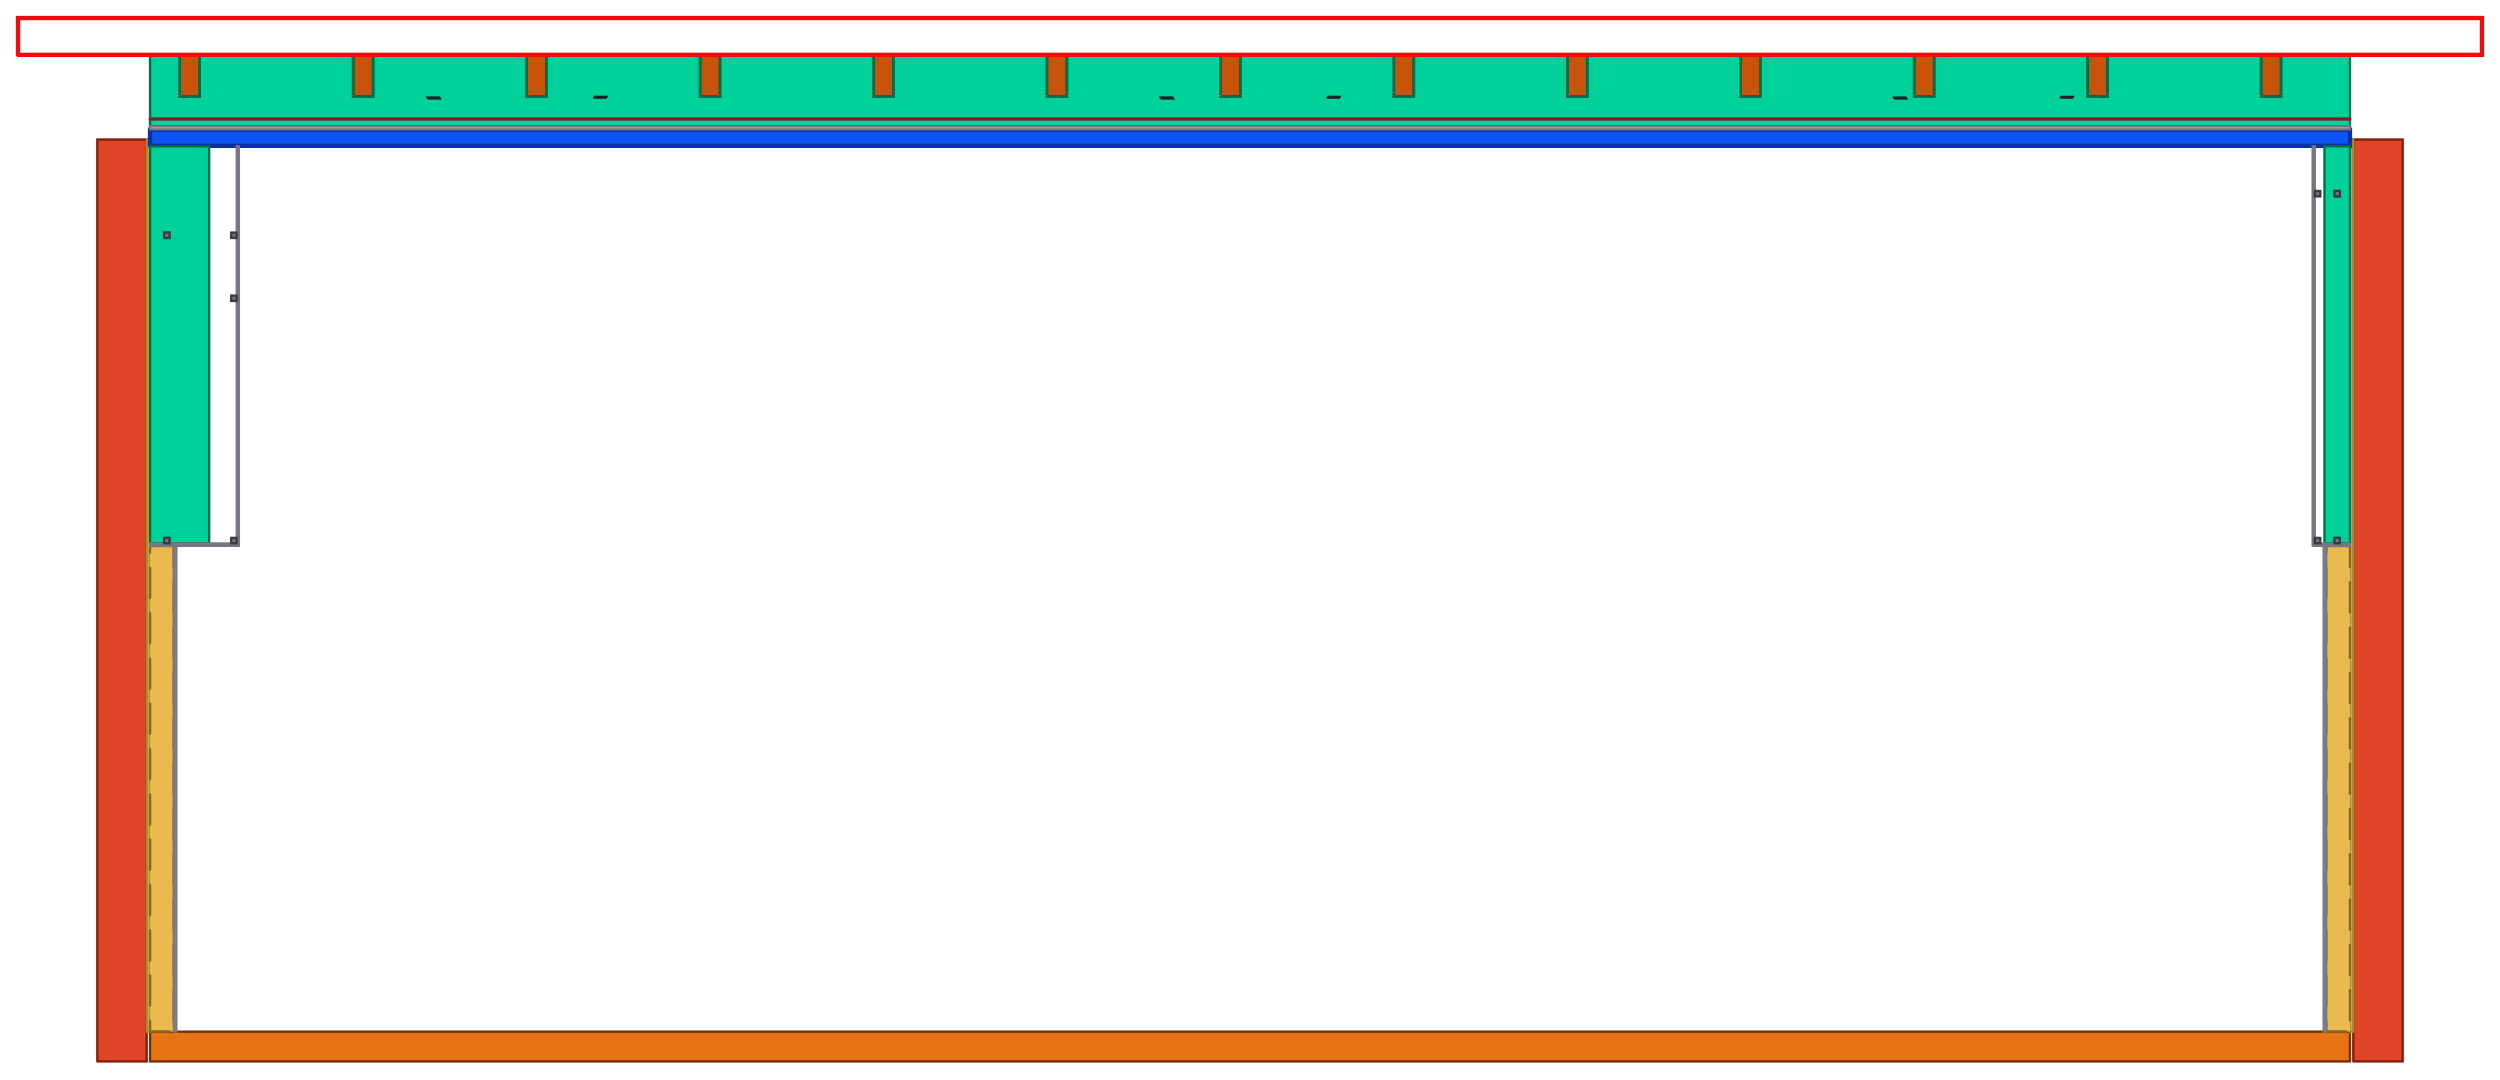
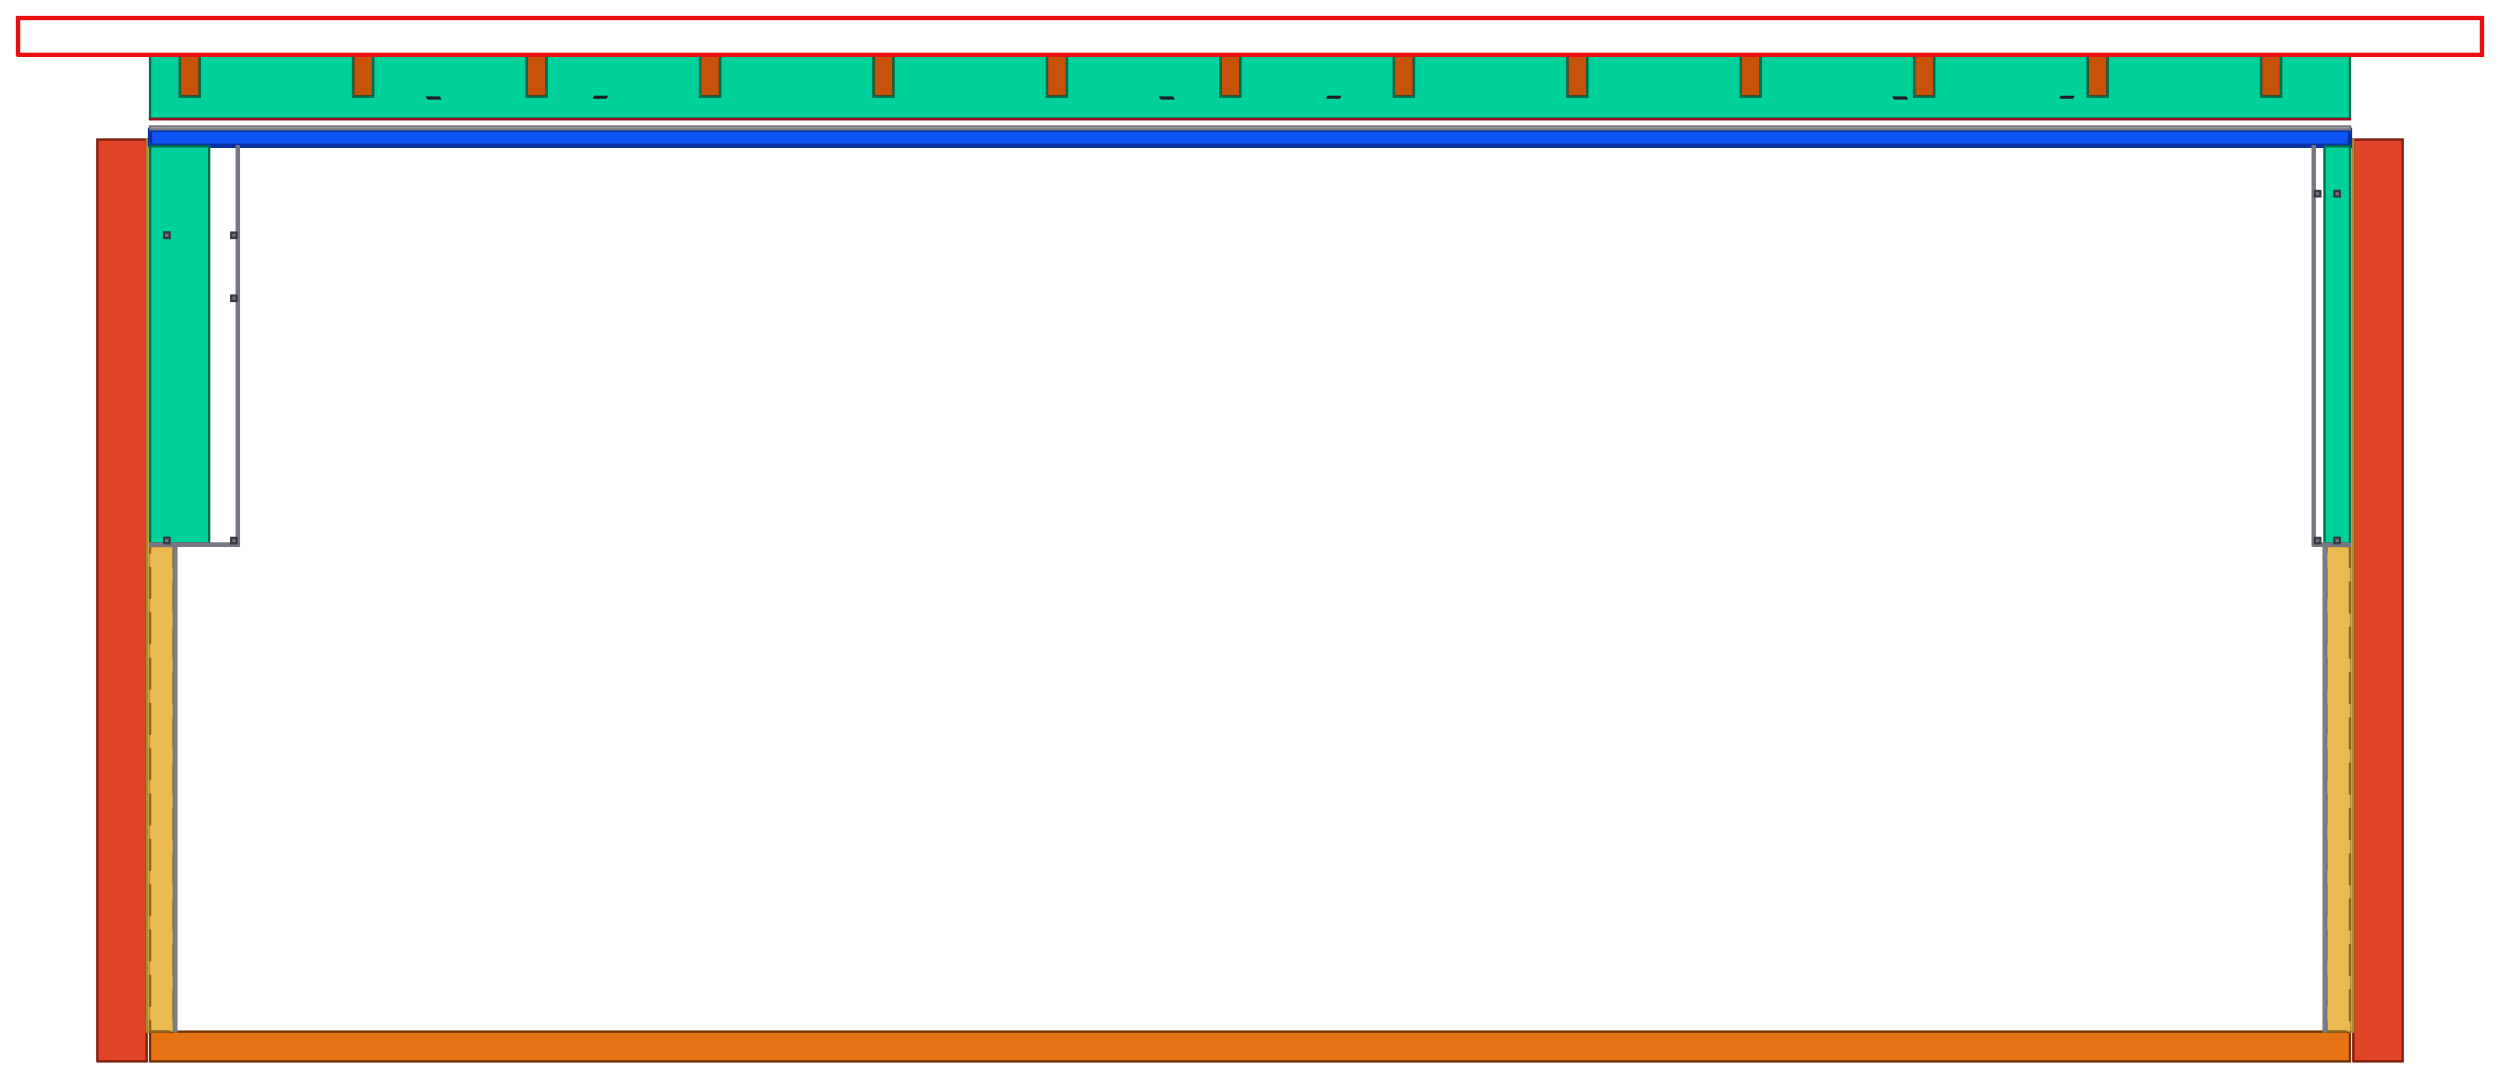
<svg xmlns="http://www.w3.org/2000/svg" width="12612.0mm" height="5445.613mm" viewBox="-756.0 -5204.613 12612.0 5445.613" version="1.1">
  <g transform="scale(1,-1)" stroke-linecap="round">
    <g fill="rgb(230,115,20)" stroke="rgb(119,49,0)" stroke-width="12.0" id="floor">
      <path d="M 11099.0,0.0 L 1.0,0.0 L 1.0,-150.0 L 11099.0,-150.0 L 11099.0,0.0" />
    </g>
    <g fill="rgb(224,69,39)" stroke="rgb(129,30,14)" stroke-width="12.0" id="masonry">
      <path d="M -265.0,-150.0 L -16.0,-150.0 L -16.0,4500.604 L -265.0,4500.604 L -265.0,-150.0" />
      <path d="M 11116.0,-150.0 L 11365.0,-150.0 L 11365.0,4500.604 L 11116.0,4500.604 L 11116.0,-150.0" />
    </g>
    <g fill="rgb(255,224,119)" stroke="rgb(170,139,49)" stroke-width="12.0" id="plaster">
      <path d="M -15.0,4500.604 L -15.0,0.0 L -1.0,0.0 L -1.0,4500.604 L -15.0,4500.604" />
      <path d="M 11101.0,4500.604 L 11101.0,0.0 L 11115.0,0.0 L 11115.0,4500.604 L 11101.0,4500.604" />
    </g>
    <g fill="rgb(234,185,80)" stroke="rgb(139,100,30)" stroke-width="12.0" id="pocket_frame" stroke-dasharray="152.4 76.2">
      <path d="M 120.0,2450.0 L 1.0,2450.0 L 1.0,1.0 L 120.0,1.0 L 120.0,2450.0" />
      <path d="M 11099.0,2450.0 L 10980.0,2450.0 L 10980.0,1.0 L 11099.0,1.0 L 11099.0,2450.0" />
    </g>
    <g fill="rgb(230,230,234)" stroke="rgb(119,119,129)" stroke-width="12.0" id="wall_gkf">
      <path d="M 133.5,2450.0 L 121.0,2450.0 L 121.0,1.0 L 133.5,1.0 L 133.5,2450.0" />
      <path d="M 10979.0,2450.0 L 10966.5,2450.0 L 10966.5,1.0 L 10979.0,1.0 L 10979.0,2450.0" />
    </g>
    <g fill="rgb(199,84,10)" stroke="rgb(110,39,0)" stroke-width="12.0" id="rafters">
      <path d="M 251.0,4719.075 L 251.0,4925.94 L 151.0,4925.94 L 151.0,4719.075 L 251.0,4719.075" />
      <path d="M 1126.0,4719.075 L 1126.0,4925.94 L 1026.0,4925.94 L 1026.0,4719.075 L 1126.0,4719.075" />
      <path d="M 2001.0,4719.075 L 2001.0,4925.94 L 1901.0,4925.94 L 1901.0,4719.075 L 2001.0,4719.075" />
      <path d="M 2876.0,4719.075 L 2876.0,4925.94 L 2776.0,4925.94 L 2776.0,4719.075 L 2876.0,4719.075" />
      <path d="M 3751.0,4719.075 L 3751.0,4925.94 L 3651.0,4925.94 L 3651.0,4719.075 L 3751.0,4719.075" />
      <path d="M 4626.0,4719.075 L 4626.0,4925.94 L 4526.0,4925.94 L 4526.0,4719.075 L 4626.0,4719.075" />
      <path d="M 5501.0,4719.075 L 5501.0,4925.94 L 5401.0,4925.94 L 5401.0,4719.075 L 5501.0,4719.075" />
      <path d="M 6376.0,4719.075 L 6376.0,4925.94 L 6276.0,4925.94 L 6276.0,4719.075 L 6376.0,4719.075" />
      <path d="M 7251.0,4719.075 L 7251.0,4925.94 L 7151.0,4925.94 L 7151.0,4719.075 L 7251.0,4719.075" />
      <path d="M 8126.0,4719.075 L 8126.0,4925.94 L 8026.0,4925.94 L 8026.0,4719.075 L 8126.0,4719.075" />
      <path d="M 9001.0,4719.075 L 9001.0,4925.94 L 8901.0,4925.94 L 8901.0,4719.075 L 9001.0,4719.075" />
      <path d="M 9876.0,4719.075 L 9876.0,4925.94 L 9776.0,4925.94 L 9776.0,4719.075 L 9876.0,4719.075" />
      <path d="M 10751.0,4719.075 L 10751.0,4925.94 L 10651.0,4925.94 L 10651.0,4719.075 L 10751.0,4719.075" />
    </g>
    <g fill="rgb(0,209,154)" stroke="rgb(0,110,74)" stroke-width="12.0" id="plenum_wool">
      <path d="M 1.0,4925.587 L 1.0,4605.503 L 11099.0,4605.503 L 11099.0,4925.587 L 10752.0,4925.587 L 10752.0,4716.769 L 10650.0,4716.769 L 10650.0,4925.587 L 9877.0,4925.587 L 9877.0,4716.769 L 9775.0,4716.769 L 9775.0,4925.587 L 9002.0,4925.587 L 9002.0,4716.769 L 8900.0,4716.769 L 8900.0,4925.587 L 8127.0,4925.587 L 8127.0,4716.769 L 8025.0,4716.769 L 8025.0,4925.587 L 7252.0,4925.587 L 7252.0,4716.769 L 7150.0,4716.769 L 7150.0,4925.587 L 6377.0,4925.587 L 6377.0,4716.769 L 6275.0,4716.769 L 6275.0,4925.587 L 5502.0,4925.587 L 5502.0,4716.769 L 5400.0,4716.769 L 5400.0,4925.587 L 4627.0,4925.587 L 4627.0,4716.769 L 4525.0,4716.769 L 4525.0,4925.587 L 3752.0,4925.587 L 3752.0,4716.769 L 3650.0,4716.769 L 3650.0,4925.587 L 2877.0,4925.587 L 2877.0,4716.769 L 2775.0,4716.769 L 2775.0,4925.587 L 2002.0,4925.587 L 2002.0,4716.769 L 1900.0,4716.769 L 1900.0,4925.587 L 1127.0,4925.587 L 1127.0,4716.769 L 1025.0,4716.769 L 1025.0,4925.587 L 252.0,4925.587 L 252.0,4716.769 L 150.0,4716.769 L 150.0,4925.587 L 1.0,4925.587 M 1458.889,4711.547 L 1460.567,4708.937 L 1403.999,4708.937 L 1402.321,4711.547 L 1458.889,4711.547 M 2301.53,4715.464 L 2299.852,4712.853 L 2243.283,4712.853 L 2244.962,4715.464 L 2301.53,4715.464 M 5158.222,4711.547 L 5159.901,4708.937 L 5103.332,4708.937 L 5101.654,4711.547 L 5158.222,4711.547 M 6000.863,4715.464 L 5999.185,4712.853 L 5942.617,4712.853 L 5944.295,4715.464 L 6000.863,4715.464 M 8857.556,4711.547 L 8859.234,4708.937 L 8802.665,4708.937 L 8800.987,4711.547 L 8857.556,4711.547 M 9700.197,4715.464 L 9698.519,4712.853 L 9641.95,4712.853 L 9643.628,4715.464 L 9700.197,4715.464" />
-       <path d="M 1.0,4925.94 L 1.0,4925.587 L 150.0,4925.587 L 150.0,4716.769 L 252.0,4716.769 L 252.0,4925.587 L 1025.0,4925.587 L 1025.0,4716.769 L 1127.0,4716.769 L 1127.0,4925.587 L 1900.0,4925.587 L 1900.0,4716.769 L 2002.0,4716.769 L 2002.0,4925.587 L 2775.0,4925.587 L 2775.0,4716.769 L 2877.0,4716.769 L 2877.0,4925.587 L 3650.0,4925.587 L 3650.0,4716.769 L 3752.0,4716.769 L 3752.0,4925.587 L 4525.0,4925.587 L 4525.0,4716.769 L 4627.0,4716.769 L 4627.0,4925.587 L 5400.0,4925.587 L 5400.0,4716.769 L 5502.0,4716.769 L 5502.0,4925.587 L 6275.0,4925.587 L 6275.0,4716.769 L 6377.0,4716.769 L 6377.0,4925.587 L 7150.0,4925.587 L 7150.0,4716.769 L 7252.0,4716.769 L 7252.0,4925.587 L 8025.0,4925.587 L 8025.0,4716.769 L 8127.0,4716.769 L 8127.0,4925.587 L 8900.0,4925.587 L 8900.0,4716.769 L 9002.0,4716.769 L 9002.0,4925.587 L 9775.0,4925.587 L 9775.0,4716.769 L 9877.0,4716.769 L 9877.0,4925.587 L 10650.0,4925.587 L 10650.0,4716.769 L 10752.0,4716.769 L 10752.0,4925.587 L 11099.0,4925.587 L 11099.0,4925.94 L 10751.0,4925.94 L 10751.0,4719.075 L 10651.0,4719.075 L 10651.0,4925.94 L 9876.0,4925.94 L 9876.0,4719.075 L 9776.0,4719.075 L 9776.0,4925.94 L 9001.0,4925.94 L 9001.0,4719.075 L 8901.0,4719.075 L 8901.0,4925.94 L 8126.0,4925.94 L 8126.0,4719.075 L 8026.0,4719.075 L 8026.0,4925.94 L 7251.0,4925.94 L 7251.0,4719.075 L 7151.0,4719.075 L 7151.0,4925.94 L 6376.0,4925.94 L 6376.0,4719.075 L 6276.0,4719.075 L 6276.0,4925.94 L 5501.0,4925.94 L 5501.0,4719.075 L 5401.0,4719.075 L 5401.0,4925.94 L 4626.0,4925.94 L 4626.0,4719.075 L 4526.0,4719.075 L 4526.0,4925.94 L 3751.0,4925.94 L 3751.0,4719.075 L 3651.0,4719.075 L 3651.0,4925.94 L 2876.0,4925.94 L 2876.0,4719.075 L 2776.0,4719.075 L 2776.0,4925.94 L 2001.0,4925.94 L 2001.0,4719.075 L 1901.0,4719.075 L 1901.0,4925.94 L 1126.0,4925.94 L 1126.0,4719.075 L 1026.0,4719.075 L 1026.0,4925.94 L 251.0,4925.94 L 251.0,4719.075 L 151.0,4719.075 L 151.0,4925.94 L 1.0,4925.94" />
-       <path d="M 1.0,4605.503 L 1.0,4604.197 L 11099.0,4604.197 L 11099.0,4605.503 L 1.0,4605.503" />
-       <path d="M 1.0,4602.892 L 1.0,4566.646 L 11099.0,4566.646 L 11099.0,4602.892 L 1.0,4602.892" />
-       <path d="M 1.0,4552.328 L 1.0,4551.328 L 11099.0,4551.328 L 11099.0,4552.328 L 1.0,4552.328" />
    </g>
    <g fill="rgb(69,69,80)" stroke="rgb(30,30,39)" stroke-width="12.0" id="racking_strap">
      <path d="M 2243.283,4712.853 L 2299.852,4712.853 L 2301.53,4715.464 L 2244.962,4715.464 L 2243.283,4712.853" />
      <path d="M 1403.999,4708.937 L 1460.567,4708.937 L 1458.889,4711.547 L 1402.321,4711.547 L 1403.999,4708.937" />
      <path d="M 5942.617,4712.853 L 5999.185,4712.853 L 6000.863,4715.464 L 5944.295,4715.464 L 5942.617,4712.853" />
      <path d="M 5103.332,4708.937 L 5159.901,4708.937 L 5158.222,4711.547 L 5101.654,4711.547 L 5103.332,4708.937" />
      <path d="M 9641.95,4712.853 L 9698.519,4712.853 L 9700.197,4715.464 L 9643.628,4715.464 L 9641.95,4712.853" />
      <path d="M 8802.665,4708.937 L 8859.234,4708.937 L 8857.556,4711.547 L 8800.987,4711.547 L 8802.665,4708.937" />
    </g>
    <g fill="none" stroke="rgb(234,14,14)" stroke-width="22.0" id="roofing">
      <path d="M -665.0,4927.94 L 11765.0,4927.94 L 11765.0,5113.613 L -665.0,5113.613 L -665.0,4927.94" />
    </g>
    <g fill="rgb(14,84,244)" stroke="rgb(10,49,160)" stroke-width="22.0" id="slope_naturheld_140">
      <path d="M 1.0,4469.088 L 11099.0,4469.088 L 11099.0,4550.023 L 1.0,4550.023 L 1.0,4469.088" />
    </g>
    <g fill="rgb(230,230,234)" stroke="rgb(119,119,129)" stroke-width="12.0" id="slope_gkf">
      <path d="M 1.0,4552.328 L 11099.0,4552.328 L 11099.0,4566.646 L 1.0,4566.646 L 1.0,4552.328" />
    </g>
    <g fill="rgb(224,34,59)" stroke="rgb(150,20,39)" stroke-width="12.0" id="slope_foil">
      <path d="M 11099.0,4604.197 L 1.0,4604.197 L 1.0,4602.892 L 11099.0,4602.892 L 11099.0,4604.197" />
    </g>
    <g fill="rgb(0,209,154)" stroke="rgb(0,110,74)" stroke-width="12.0" id="bass_mineral_wool">
      <path d="M 1.0,4466.474 L 1.0,2464.0 L 72.0,2464.0 L 72.0,2491.0 L 99.0,2491.0 L 99.0,2464.0 L 299.0,2464.0 L 299.0,4466.474 L 1.0,4466.474 M 72.0,4004.289 L 72.0,4031.289 L 99.0,4031.289 L 99.0,4004.289 L 72.0,4004.289" />
      <path d="M 10970.5,4466.474 L 10970.5,2464.0 L 11021.0,2464.0 L 11021.0,2491.0 L 11048.0,2491.0 L 11048.0,2464.0 L 11099.0,2464.0 L 11099.0,4466.474 L 10970.5,4466.474 M 11021.0,4214.064 L 11021.0,4241.064 L 11048.0,4241.064 L 11048.0,4214.064 L 11021.0,4214.064" />
    </g>
    <g fill="rgb(230,230,234)" stroke="rgb(119,119,129)" stroke-width="12.0" id="bass_gkb">
      <path d="M 438.5,2451.0 L 449.0,2451.0 L 449.0,4466.474 L 438.5,4466.474 L 438.5,2451.0" />
      <path d="M 437.5,2463.0 L 1.0,2463.0 L 1.0,2451.0 L 437.5,2451.0 L 437.5,2463.0" />
      <path d="M 10911.0,2451.0 L 10921.5,2451.0 L 10921.5,4466.474 L 10911.0,4466.474 L 10911.0,2451.0" />
      <path d="M 11099.0,2463.0 L 10922.5,2463.0 L 10922.5,2451.0 L 11099.0,2451.0 L 11099.0,2463.0" />
    </g>
    <g fill="rgb(119,119,129)" stroke="rgb(59,59,69)" stroke-width="12.0" id="bass_cd">
      <path d="M 99.0,2491.0 L 72.0,2491.0 L 72.0,2464.0 L 99.0,2464.0 L 99.0,2491.0" />
      <path d="M 99.0,4031.289 L 72.0,4031.289 L 72.0,4004.289 L 99.0,4004.289 L 99.0,4031.289" />
      <path d="M 437.5,2491.0 L 410.5,2491.0 L 410.5,2464.0 L 437.5,2464.0 L 437.5,2491.0" />
      <path d="M 437.5,4031.289 L 410.5,4031.289 L 410.5,4004.289 L 437.5,4004.289 L 437.5,4031.289" />
      <path d="M 437.5,3713.5 L 410.5,3713.5 L 410.5,3686.5 L 437.5,3686.5 L 437.5,3713.5" />
      <path d="M 11048.0,2491.0 L 11021.0,2491.0 L 11021.0,2464.0 L 11048.0,2464.0 L 11048.0,2491.0" />
      <path d="M 11048.0,4241.064 L 11021.0,4241.064 L 11021.0,4214.064 L 11048.0,4214.064 L 11048.0,4241.064" />
      <path d="M 10949.5,2491.0 L 10922.5,2491.0 L 10922.5,2464.0 L 10949.5,2464.0 L 10949.5,2491.0" />
      <path d="M 10949.5,4241.064 L 10922.5,4241.064 L 10922.5,4214.064 L 10949.5,4214.064 L 10949.5,4241.064" />
    </g>
  </g>
</svg>
